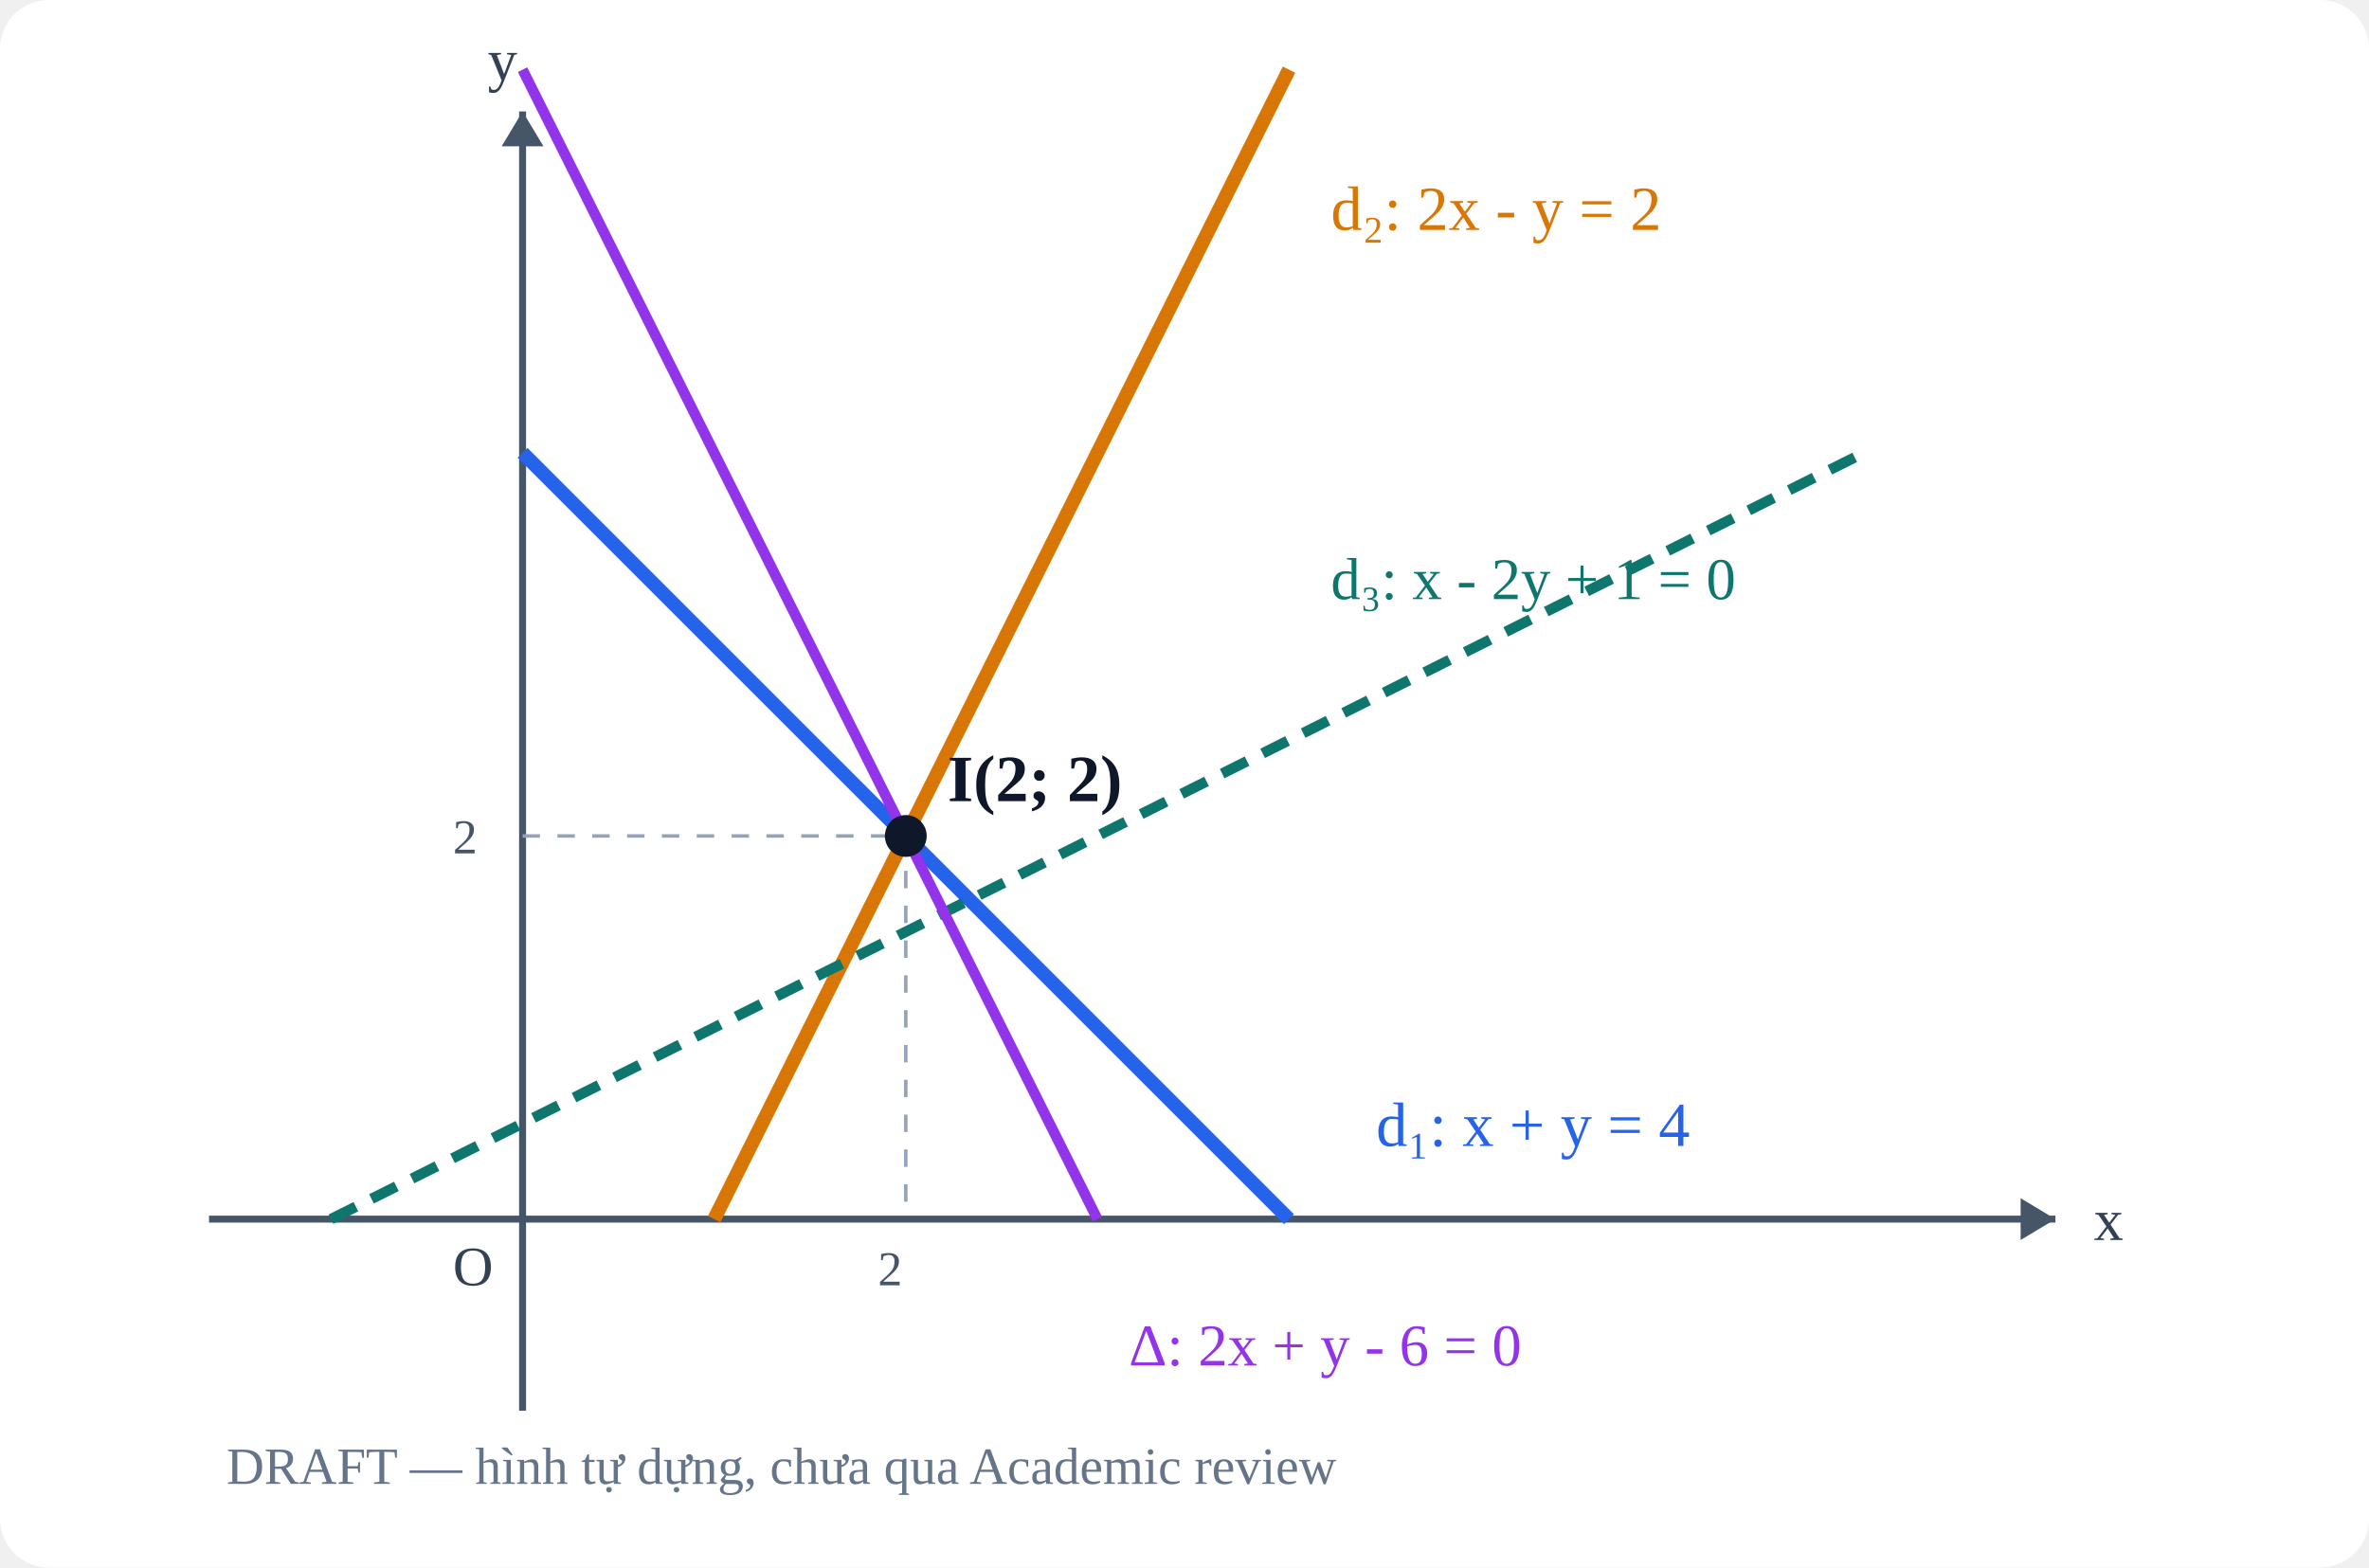
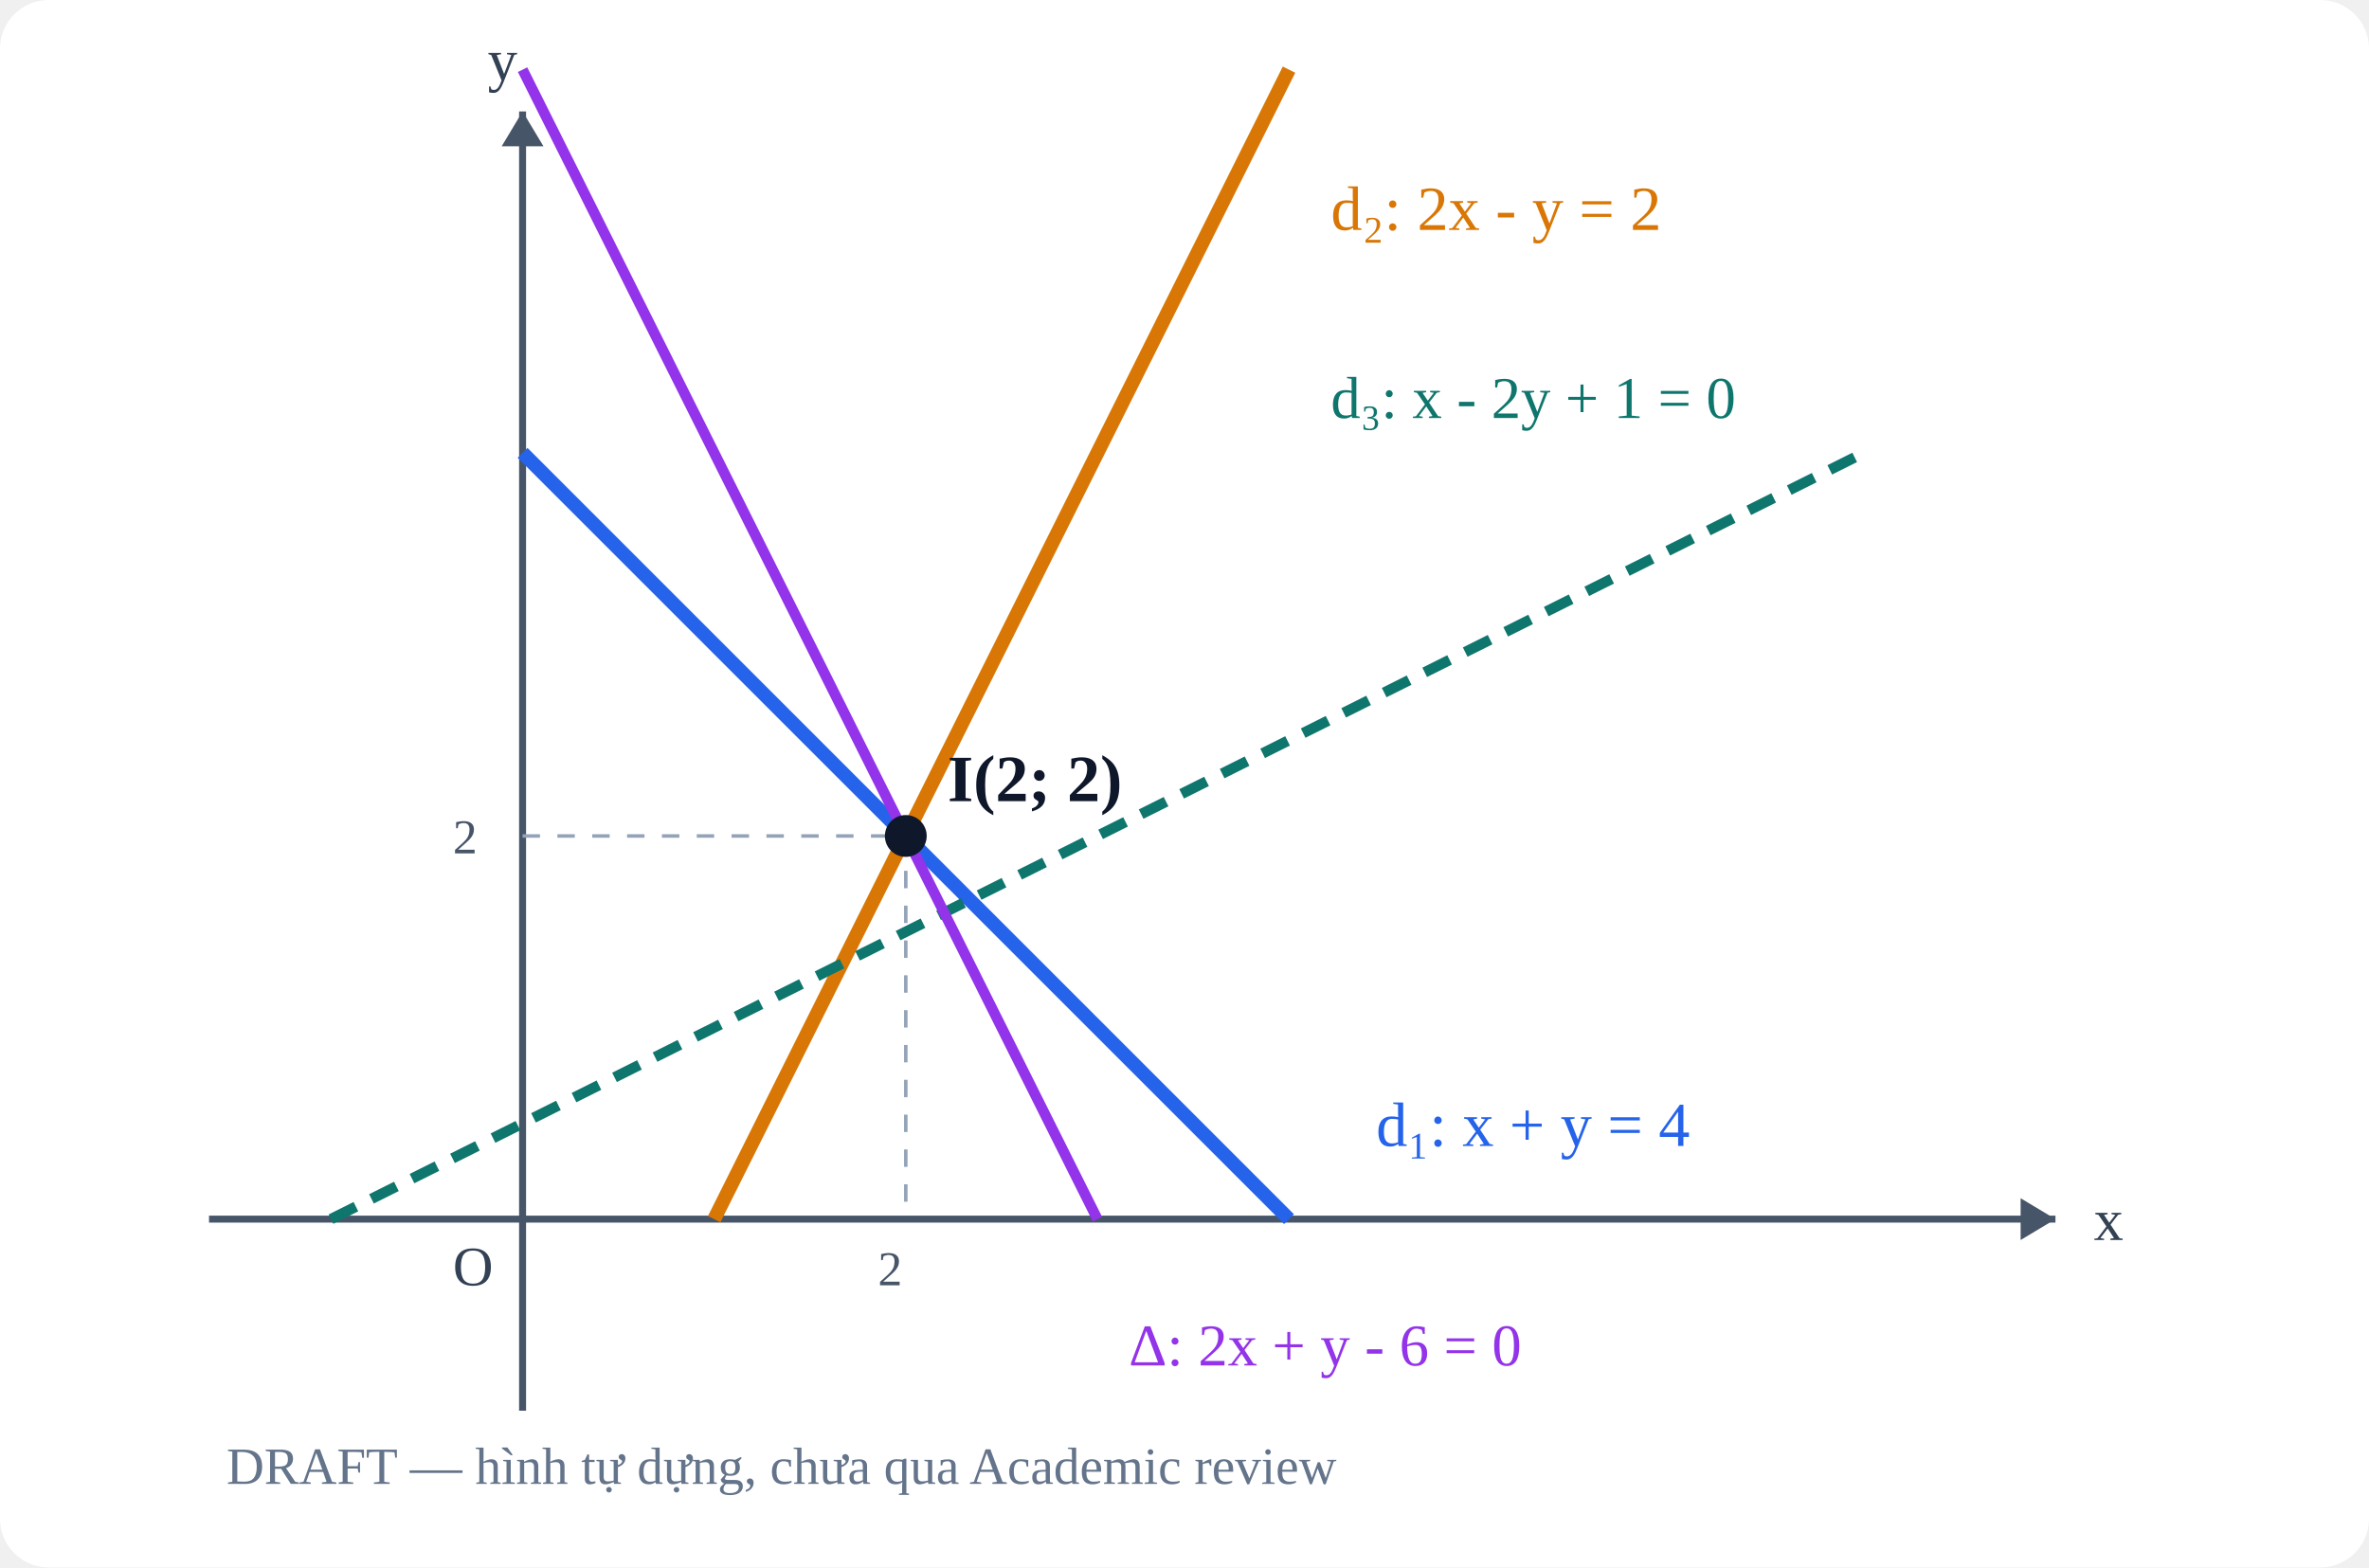
<svg xmlns="http://www.w3.org/2000/svg" width="680" height="450" viewBox="0 0 680 450" role="img" aria-labelledby="title desc">
  <rect width="680" height="450" rx="14" fill="#fff" />
  <line x1="60" y1="350" x2="590" y2="350" stroke="#475569" stroke-width="2" />
  <line x1="150" y1="405" x2="150" y2="32" stroke="#475569" stroke-width="2" />
  <path d="M590 350 l-10 -6 v12 z M150 32 l-6 10 h12 z" fill="#475569" />
  <line x1="150" y1="130" x2="370" y2="350" stroke="#2563eb" stroke-width="4" />
  <line x1="205" y1="350" x2="370" y2="20" stroke="#d97706" stroke-width="4" />
  <line x1="95" y1="350" x2="535" y2="130" stroke="#0f766e" stroke-width="3" stroke-dasharray="8 5" />
  <line x1="150" y1="20" x2="315" y2="350" stroke="#9333ea" stroke-width="3" />
  <line x1="260" y1="240" x2="260" y2="350" stroke="#94a3b8" stroke-dasharray="5 5" />
  <line x1="150" y1="240" x2="260" y2="240" stroke="#94a3b8" stroke-dasharray="5 5" />
  <circle cx="260" cy="240" r="6" fill="#0f172a" />
  <text x="272" y="230" font-size="19" fill="#0f172a" font-weight="bold">I(2; 2)</text>
  <text x="395" y="329" font-size="18" fill="#2563eb">d₁: x + y = 4</text>
  <text x="382" y="66" font-size="18" fill="#d97706">d₂: 2x - y = 2</text>
-   <text x="382" y="172" font-size="17" fill="#0f766e">d₃: x - 2y + 1 = 0</text>
+   <text x="382" y="120" font-size="17" fill="#0f766e">d₃: x - 2y + 1 = 0</text>
  <text x="324" y="392" font-size="17" fill="#9333ea">Δ: 2x + y - 6 = 0</text>
  <text x="601" y="356" font-size="17" fill="#334155">x</text>
  <text x="140" y="23" font-size="17" fill="#334155">y</text>
  <text x="130" y="369" font-size="16" fill="#334155">O</text>
  <text x="252" y="369" font-size="14" fill="#475569">2</text>
  <text x="130" y="245" font-size="14" fill="#475569">2</text>
  <text x="65" y="426" font-size="15" fill="#64748b">DRAFT — hình tự dựng, chưa qua Academic review</text>
</svg>
